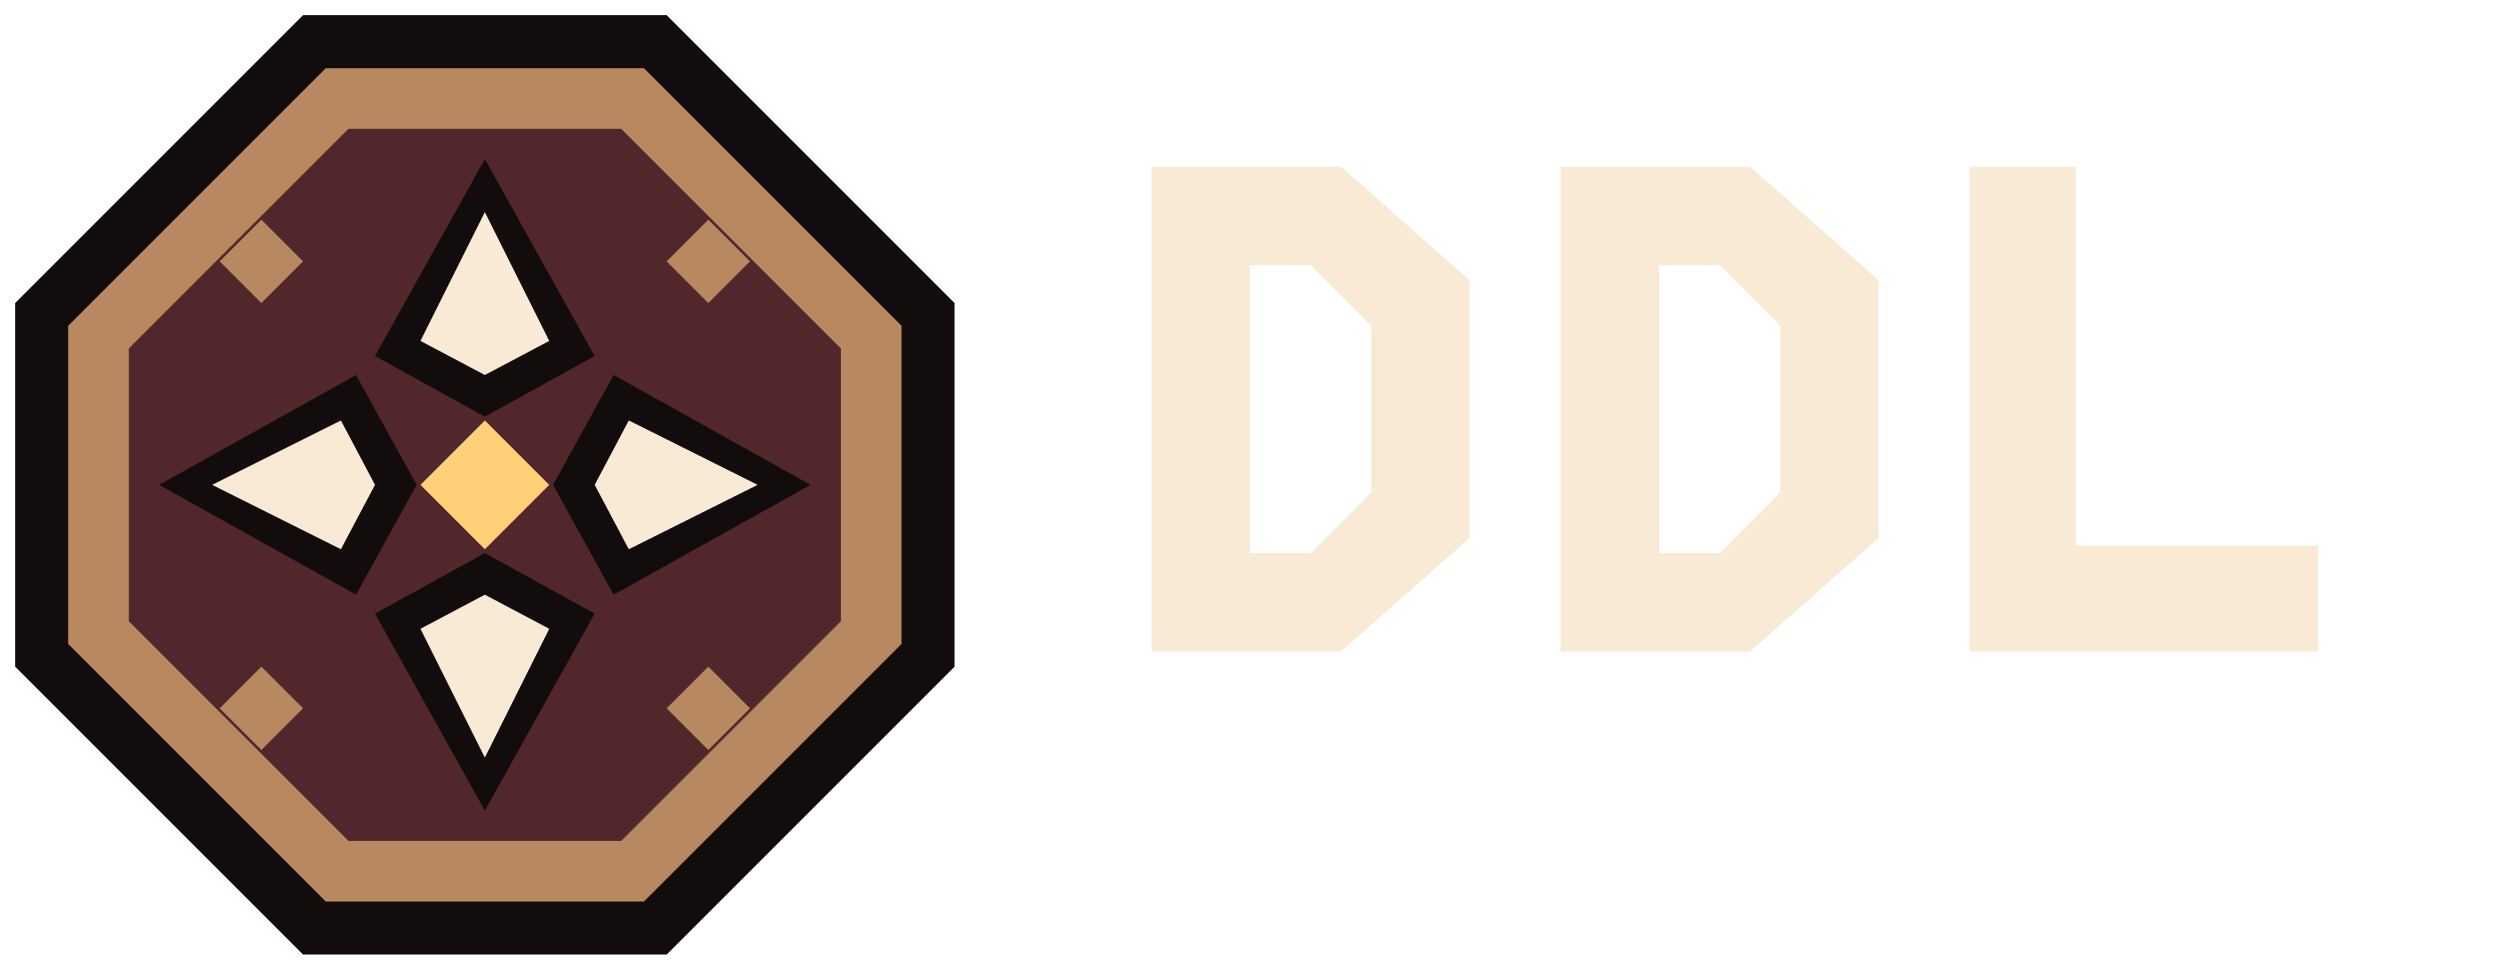
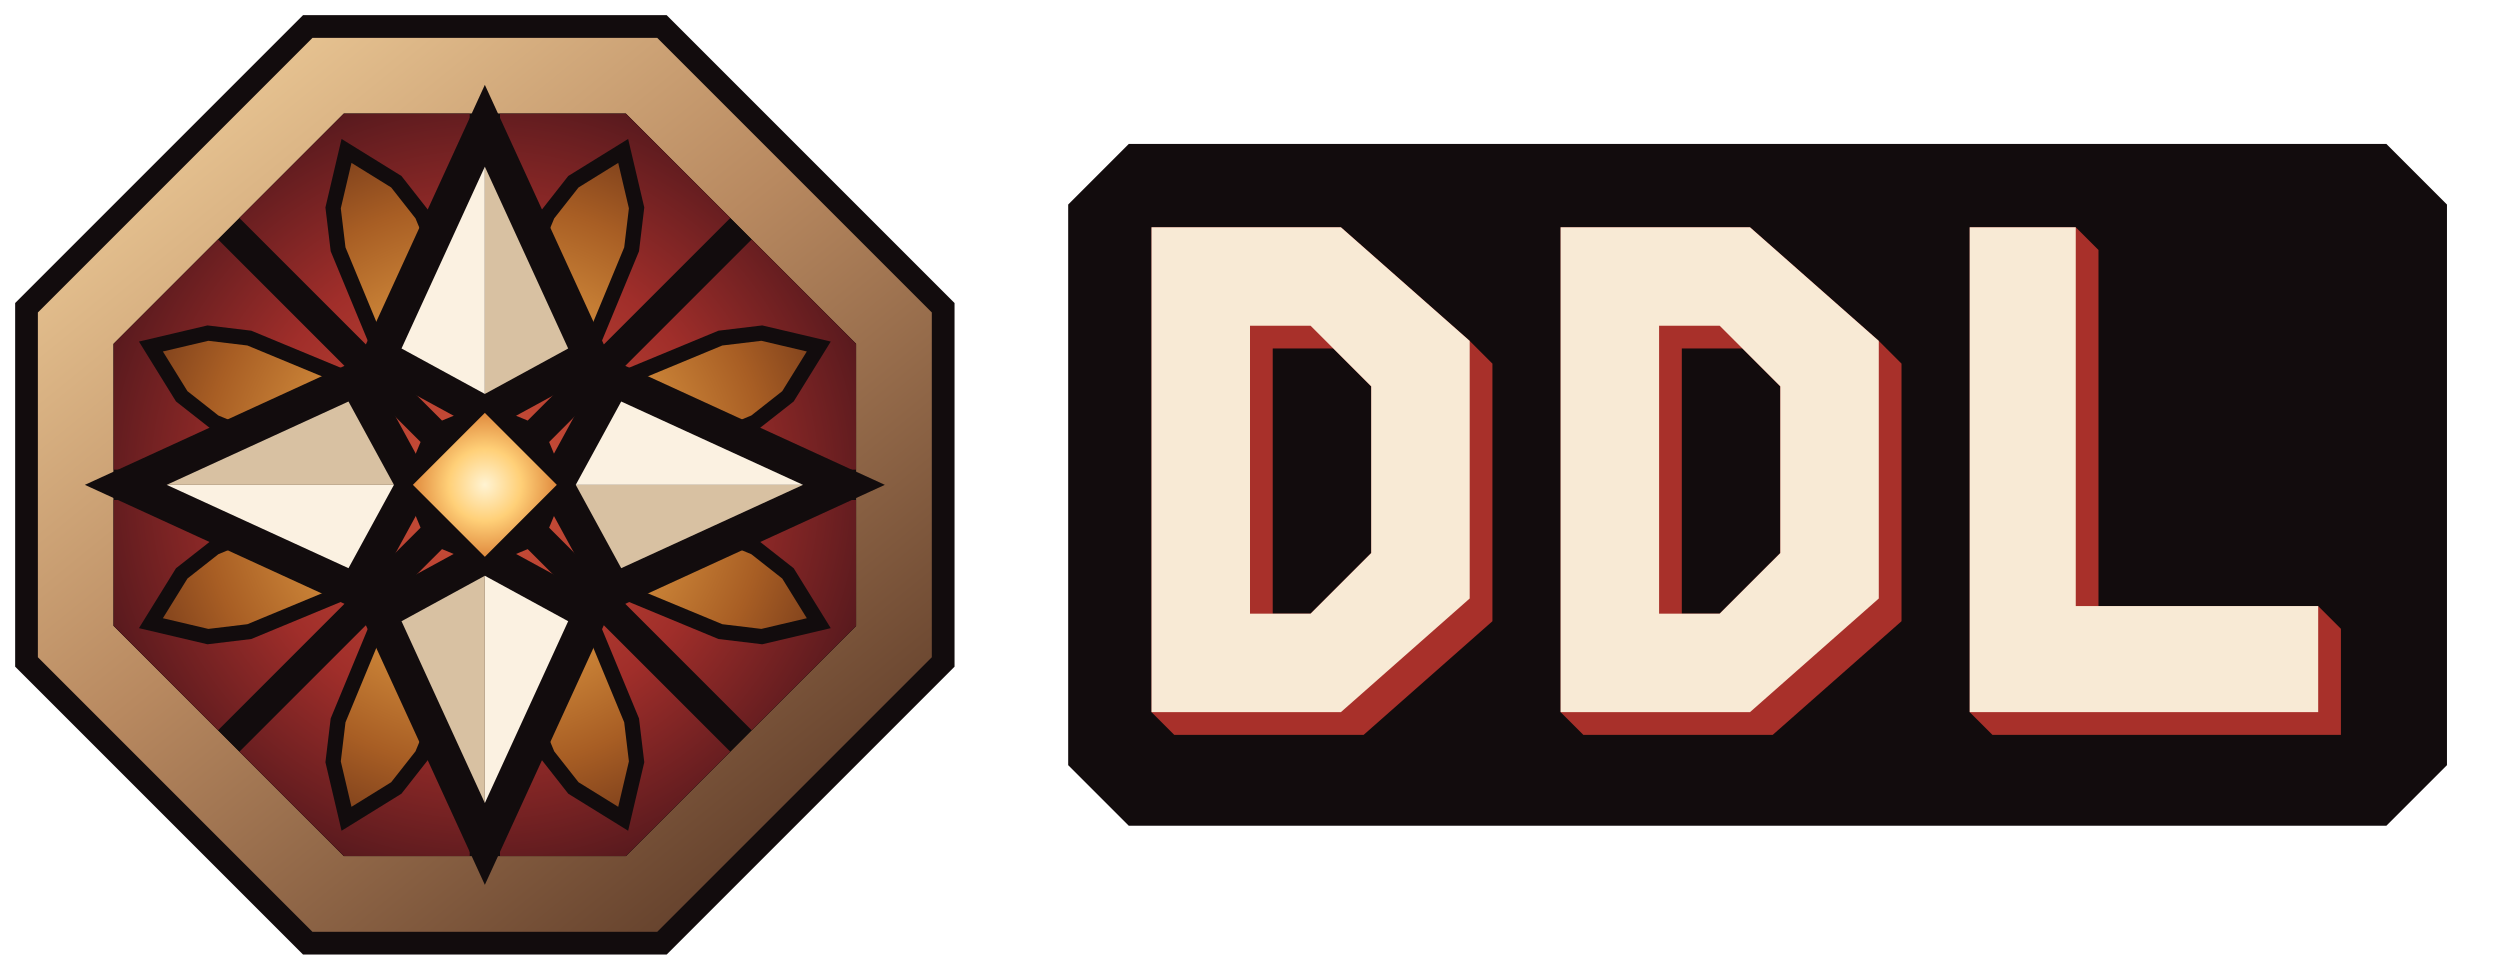
<svg xmlns="http://www.w3.org/2000/svg" width="330" height="128" viewBox="0 0 330 128">
+   <defs>
+     <linearGradient id="gls-metal" gradientUnits="userSpaceOnUse" x1="40" y1="20" x2="216" y2="236">
+       <stop offset="0" stop-color="#EDCB98" />
+       <stop offset="0.45" stop-color="#B88960" />
+       <stop offset="1" stop-color="#5C3A27" />
+     </linearGradient>
+     <radialGradient id="gls-ruby" gradientUnits="userSpaceOnUse" cx="128" cy="128" r="104">
+       <stop offset="0" stop-color="#D2553A" />
+       <stop offset="0.6" stop-color="#A02E2A" />
+       <stop offset="1" stop-color="#5A1A1E" />
+     </radialGradient>
+     <radialGradient id="gls-amber" gradientUnits="userSpaceOnUse" cx="128" cy="128" r="100">
+       <stop offset="0.4" stop-color="#DA9440" />
+       <stop offset="0.75" stop-color="#A85E24" />
+       <stop offset="1" stop-color="#74391A" />
+     </radialGradient>
+     <radialGradient id="gls-ember" gradientUnits="userSpaceOnUse" cx="128" cy="128" r="19">
+       <stop offset="0" stop-color="#FFF3D2" />
+       <stop offset="0.5" stop-color="#FFD078" />
+       <stop offset="1" stop-color="#E08A3E" />
+     </radialGradient>
+   </defs>
  <g transform="translate(0 0) scale(0.5)">
-     <path fill="#120C0D" d="M80 4H176L252 80V176L176 252H80L4 176V80Z" />
-     <path fill="#B88960" d="M86 18H170L238 86V170L170 238H86L18 170V86Z" />
-     <path fill="#52272B" d="M92 34H164L222 92V164L164 222H92L34 164V92Z" />
-     <path fill="#120C0D" d="M128 42 157 94 128 110 99 94Z M214 128 162 157 146 128 162 99Z M128 214 99 162 128 146 157 162Z M42 128 94 99 110 128 94 157Z" />
-     <path fill="#F8EAD5" d="M128 56 145 90 128 99 111 90Z M200 128 166 145 157 128 166 111Z M128 200 111 166 128 157 145 166Z M56 128 90 111 99 128 90 145Z" />
-     <path fill="#FFD078" d="M128 111 145 128 128 145 111 128Z" />
-     <path fill="#B88960" d="M69 58 80 69 69 80 58 69Z M187 58 198 69 187 80 176 69Z M69 176 80 187 69 198 58 187Z M187 176 198 187 187 198 176 187Z" />
+     <path fill="#120C0D" d="M80 4 176 4 252 80 252 176 176 252 80 252 4 176 4 80Z" />
+     <path fill="url(#gls-metal)" fill-rule="evenodd" d="M82.49 10 173.51 10 246 82.49 246 173.51 173.51 246 82.49 246 10 173.51 10 82.49ZM90.77 30 165.23 30 226 90.77 226 165.23 165.23 226 90.77 226 30 165.23 30 90.77Z" />
+     <path fill="#120C0D" d="M90.77 30 165.23 30 226 90.77 226 165.23 165.23 226 90.77 226 30 165.23 30 90.77Z" />
+     <path fill="url(#gls-ruby)" d="M132 108 132 30 165.23 30 192.79 57.56 139.31 111.03Z" />
+     <path fill="url(#gls-ruby)" d="M144.97 116.69 198.44 63.21 226 90.77 226 124 148 124Z" />
+     <path fill="url(#gls-ruby)" d="M148 132 226 132 226 165.23 198.44 192.79 144.97 139.31Z" />
+     <path fill="url(#gls-ruby)" d="M139.31 144.97 192.79 198.44 165.23 226 132 226 132 148Z" />
+     <path fill="url(#gls-ruby)" d="M124 148 124 226 90.77 226 63.21 198.44 116.69 144.97Z" />
+     <path fill="url(#gls-ruby)" d="M111.03 139.31 57.56 192.79 30 165.23 30 132 108 132Z" />
+     <path fill="url(#gls-ruby)" d="M108 124 30 124 30 90.77 57.56 63.21 111.03 116.69Z" />
+     <path fill="url(#gls-ruby)" d="M116.69 111.03 63.21 57.56 90.77 30 124 30 124 108Z" />
+     <path fill="#120C0D" d="M132.67 80.14 158.54 90.86 168.7 66.33 170.09 54.77 165.83 36.68 150.02 46.46 142.83 55.62ZM165.14 97.46 175.86 123.33 200.38 113.17 209.54 105.98 219.32 90.17 201.23 85.91 189.67 87.3ZM175.86 132.67 165.14 158.54 189.67 168.7 201.23 170.09 219.32 165.83 209.54 150.02 200.38 142.83ZM158.54 165.14 132.67 175.86 142.83 200.38 150.02 209.54 165.83 219.32 170.09 201.23 168.7 189.67ZM123.33 175.86 97.46 165.14 87.3 189.67 85.91 201.23 90.17 219.32 105.98 209.54 113.17 200.38ZM90.86 158.54 80.14 132.67 55.62 142.83 46.46 150.02 36.68 165.83 54.77 170.09 66.33 168.7ZM80.14 123.33 90.86 97.46 66.33 87.3 54.77 85.91 36.68 90.17 46.46 105.98 55.62 113.17ZM97.46 90.86 123.33 80.14 113.17 55.62 105.98 46.46 90.17 36.68 85.91 54.77 87.3 66.33Z" />
+     <path fill="url(#gls-amber)" d="M137.9 77.98 156.37 85.63 164.79 65.31 166.03 55 163.21 43 152.73 49.49 146.31 57.65ZM170.37 99.63 178.02 118.1 198.35 109.69 206.51 103.27 213 92.79 201 89.97 190.69 91.21ZM178.02 137.9 170.37 156.37 190.69 164.79 201 166.03 213 163.21 206.51 152.73 198.35 146.31ZM156.37 170.37 137.9 178.02 146.31 198.35 152.73 206.51 163.21 213 166.03 201 164.79 190.69ZM118.1 178.02 99.63 170.37 91.21 190.69 89.97 201 92.79 213 103.27 206.51 109.69 198.35ZM85.63 156.37 77.98 137.9 57.65 146.31 49.49 152.73 43 163.21 55 166.03 65.31 164.79ZM77.98 118.1 85.63 99.63 65.31 91.21 55 89.97 43 92.79 49.49 103.27 57.65 109.69ZM99.63 85.63 118.1 77.98 109.69 57.65 103.27 49.49 92.79 43 89.97 55 91.21 65.31Z" />
+     <path fill="#120C0D" d="M128 22.4 161.68 95.88 128 114.25 94.32 95.88ZM233.6 128 160.12 161.68 141.75 128 160.12 94.32ZM128 233.6 94.32 160.12 128 141.75 161.68 160.12ZM22.4 128 95.88 94.32 114.25 128 95.88 161.68Z" />
+     <path fill="#FBF1E1" d="M128 44 128 104 106 92ZM212 128 152 128 164 106ZM128 212 128 152 150 164ZM44 128 104 128 92 150Z" />
+     <path fill="#D8C1A2" d="M128 44 150 92 128 104ZM212 128 164 150 152 128ZM128 212 106 164 128 152ZM44 128 92 106 104 128Z" />
+     <path fill="#120C0D" d="M128 105 151 128 128 151 105 128Z" />
+     <path fill="url(#gls-ember)" d="M128 109 147 128 128 147 109 128Z" />
  </g>
-   <g transform="translate(152 22) scale(1)">
-     <path fill="#F8EAD5" fill-rule="evenodd" d="M0 0H25L42 15V49L25 64H0Z M13 13V51H21L29 43V21L21 13Z" />
-     <g transform="translate(54 0) scale(1)">
-       <path fill="#F8EAD5" fill-rule="evenodd" d="M0 0H25L42 15V49L25 64H0Z M13 13V51H21L29 43V21L21 13Z" />
-     </g>
-     <path fill="#F8EAD5" d="M108 0H122V50H154V64H108Z" />
+   <path fill="#120C0D" d="M149 19 315 19 323 27 323 101 315 109 149 109 141 101 141 27Z" />
+   <g transform="translate(152 30)">
+     <path fill="#120C0D" fill-rule="evenodd" d="M-3.5 -3.5 26.32 -3.5 45.5 13.42 48.5 16.42 48.5 53.58 29.32 70.5 -0.5 70.5 -3.5 67.5ZM19.5 19.5 19.5 47.5 19.55 47.5 25.5 41.55 25.5 22.45 22.55 19.5ZM50.5 -3.5 80.32 -3.5 99.5 13.42 102.5 16.42 102.5 53.58 83.32 70.5 53.5 70.5 50.5 67.5ZM73.5 19.5 73.5 47.5 73.55 47.5 79.5 41.55 79.5 22.45 76.55 19.5Z" />
+     <path fill="#120C0D" d="M104.5 -3.5 125.5 -3.5 128.5 -0.5 128.5 70.5 107.5 70.5 104.5 67.5ZM104.5 46.5 157.5 46.5 160.5 49.5 160.5 70.5 107.5 70.5 104.5 67.5Z" />
+     <path fill="#A8302A" fill-rule="evenodd" d="M0 0 25 0 42 15 45 18 45 52 28 67 3 67 0 64ZM16 16 16 51 21 51 29 43 29 21 24 16ZM54 0 79 0 96 15 99 18 99 52 82 67 57 67 54 64ZM70 16 70 51 75 51 83 43 83 21 78 16Z" />
+     <path fill="#A8302A" d="M108 0 122 0 125 3 125 67 111 67 108 64ZM108 50 154 50 157 53 157 67 111 67 108 64Z" />
+     <path fill="#F8EAD5" fill-rule="evenodd" d="M0 0 25 0 42 15 42 49 25 64 0 64ZM13 13 13 51 21 51 29 43 29 21 21 13ZM54 0 79 0 96 15 96 49 79 64 54 64ZM67 13 67 51 75 51 83 43 83 21 75 13Z" />
+     <path fill="#F8EAD5" d="M108 0 122 0 122 64 108 64ZM108 50 154 50 154 64 108 64Z" />
  </g>
</svg>
